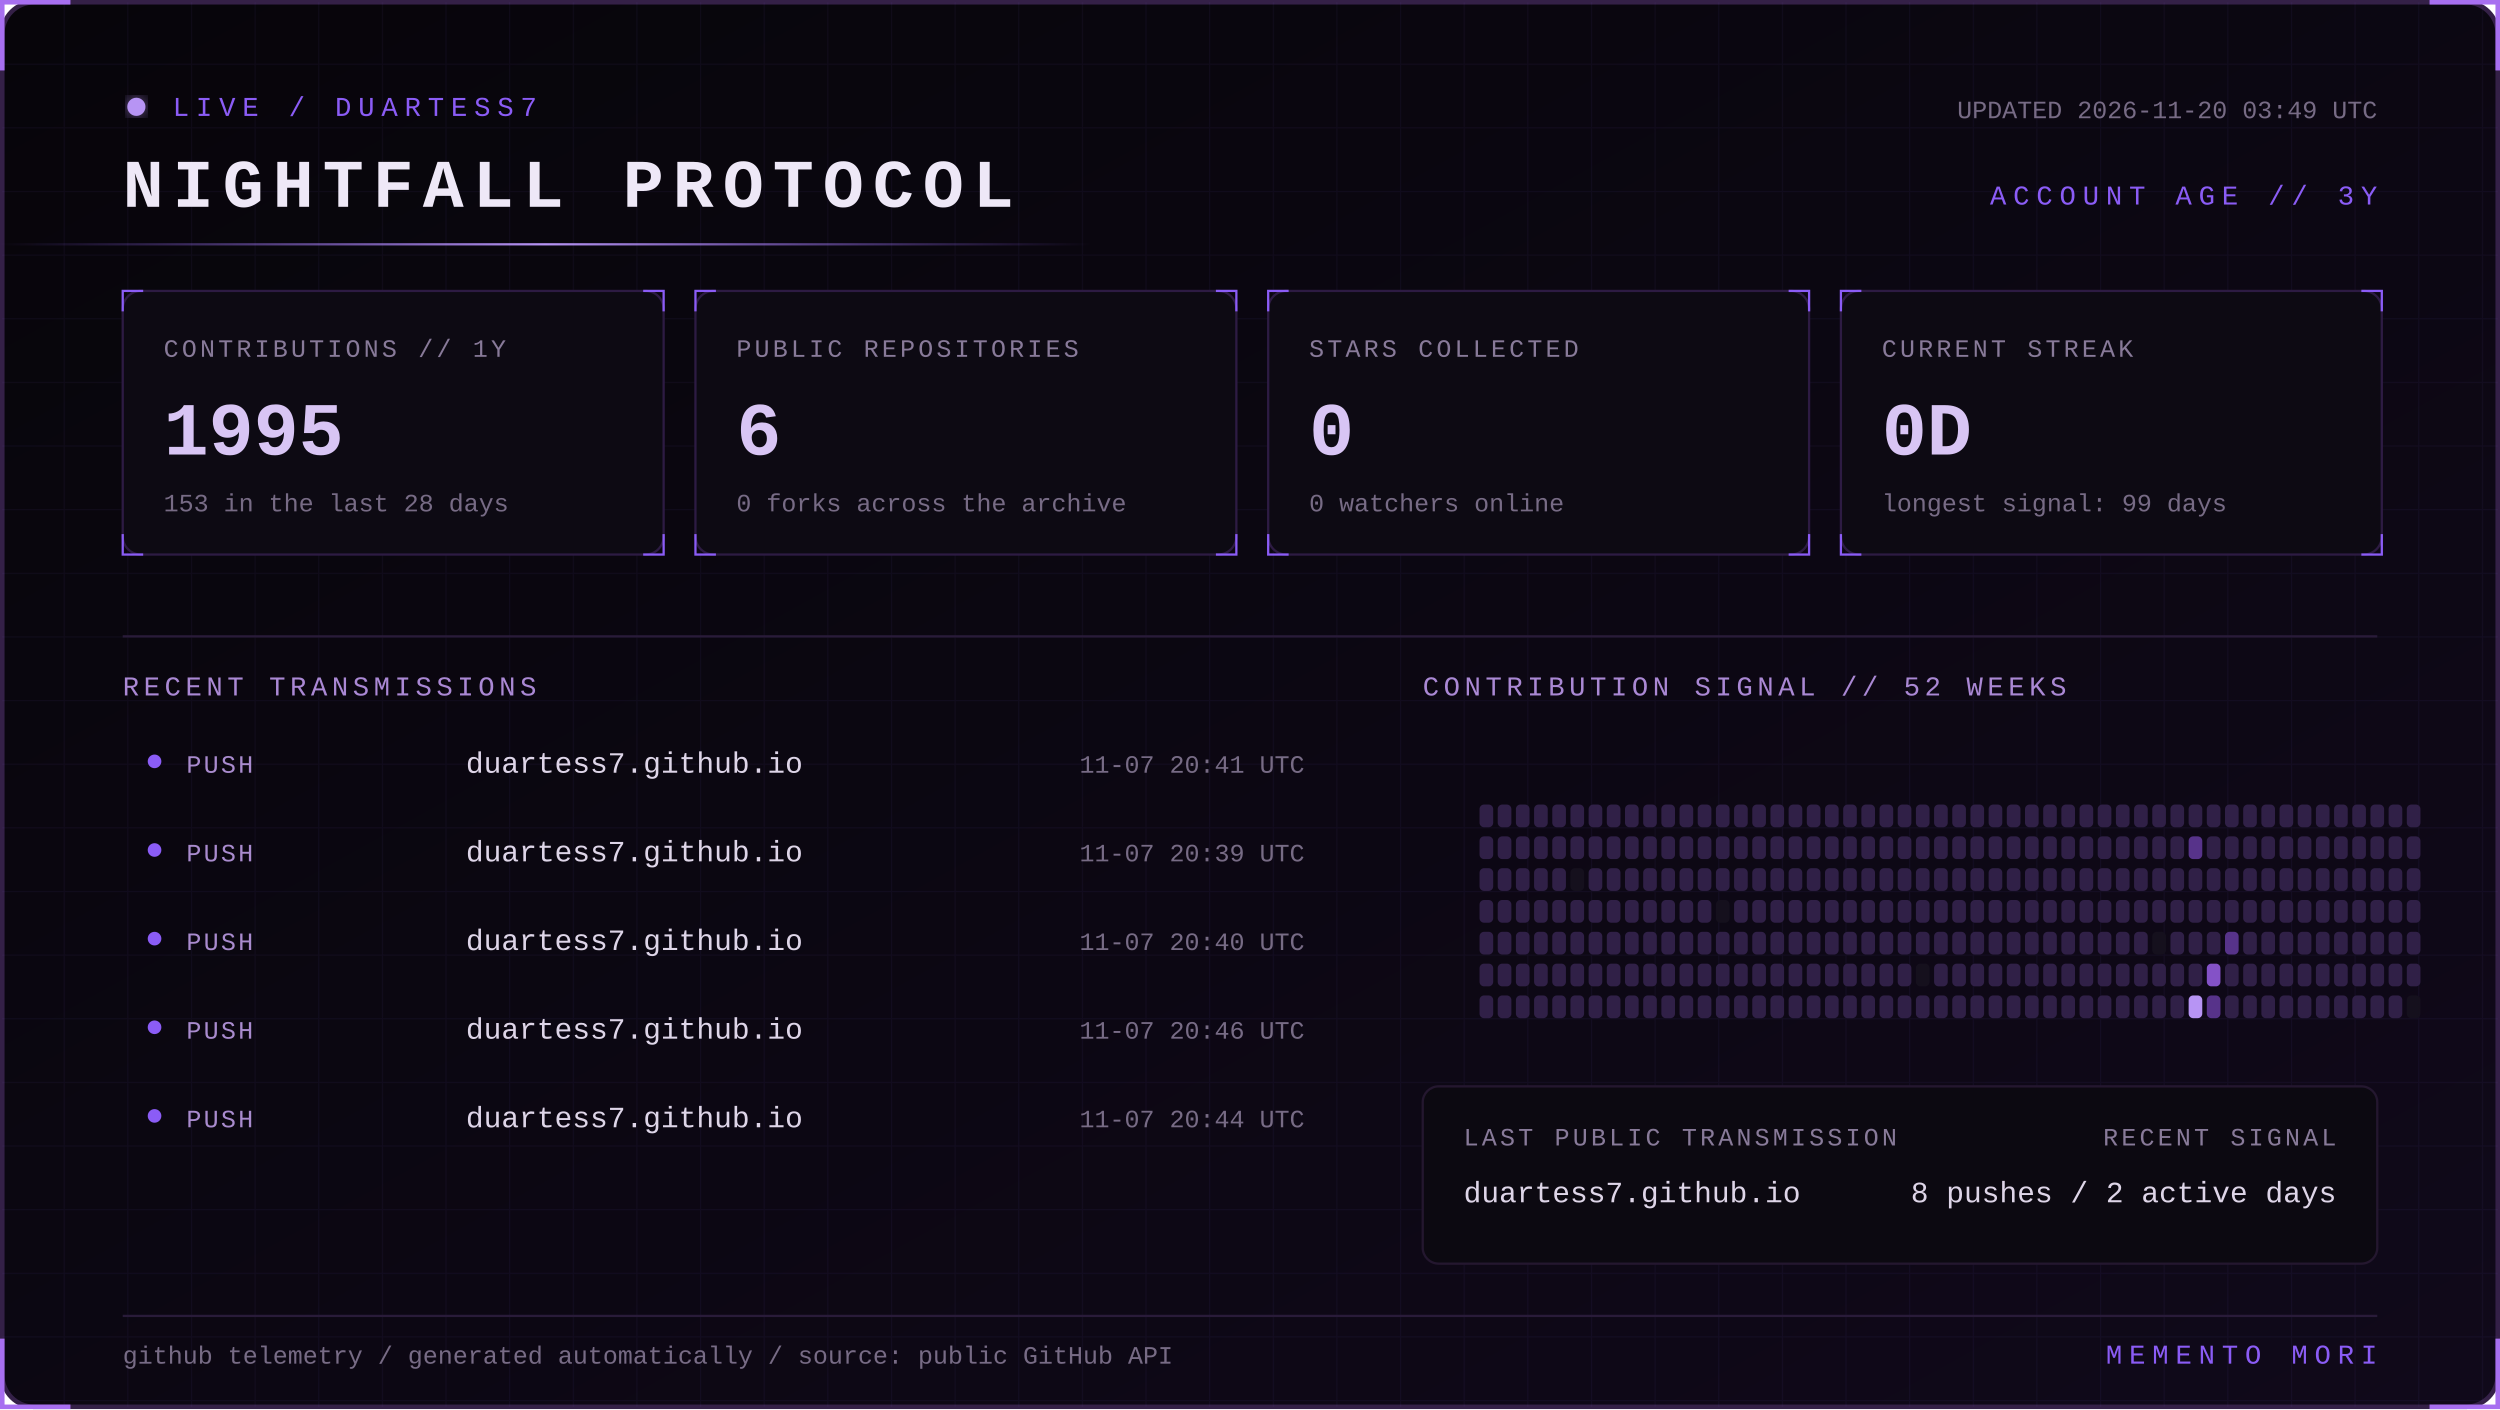
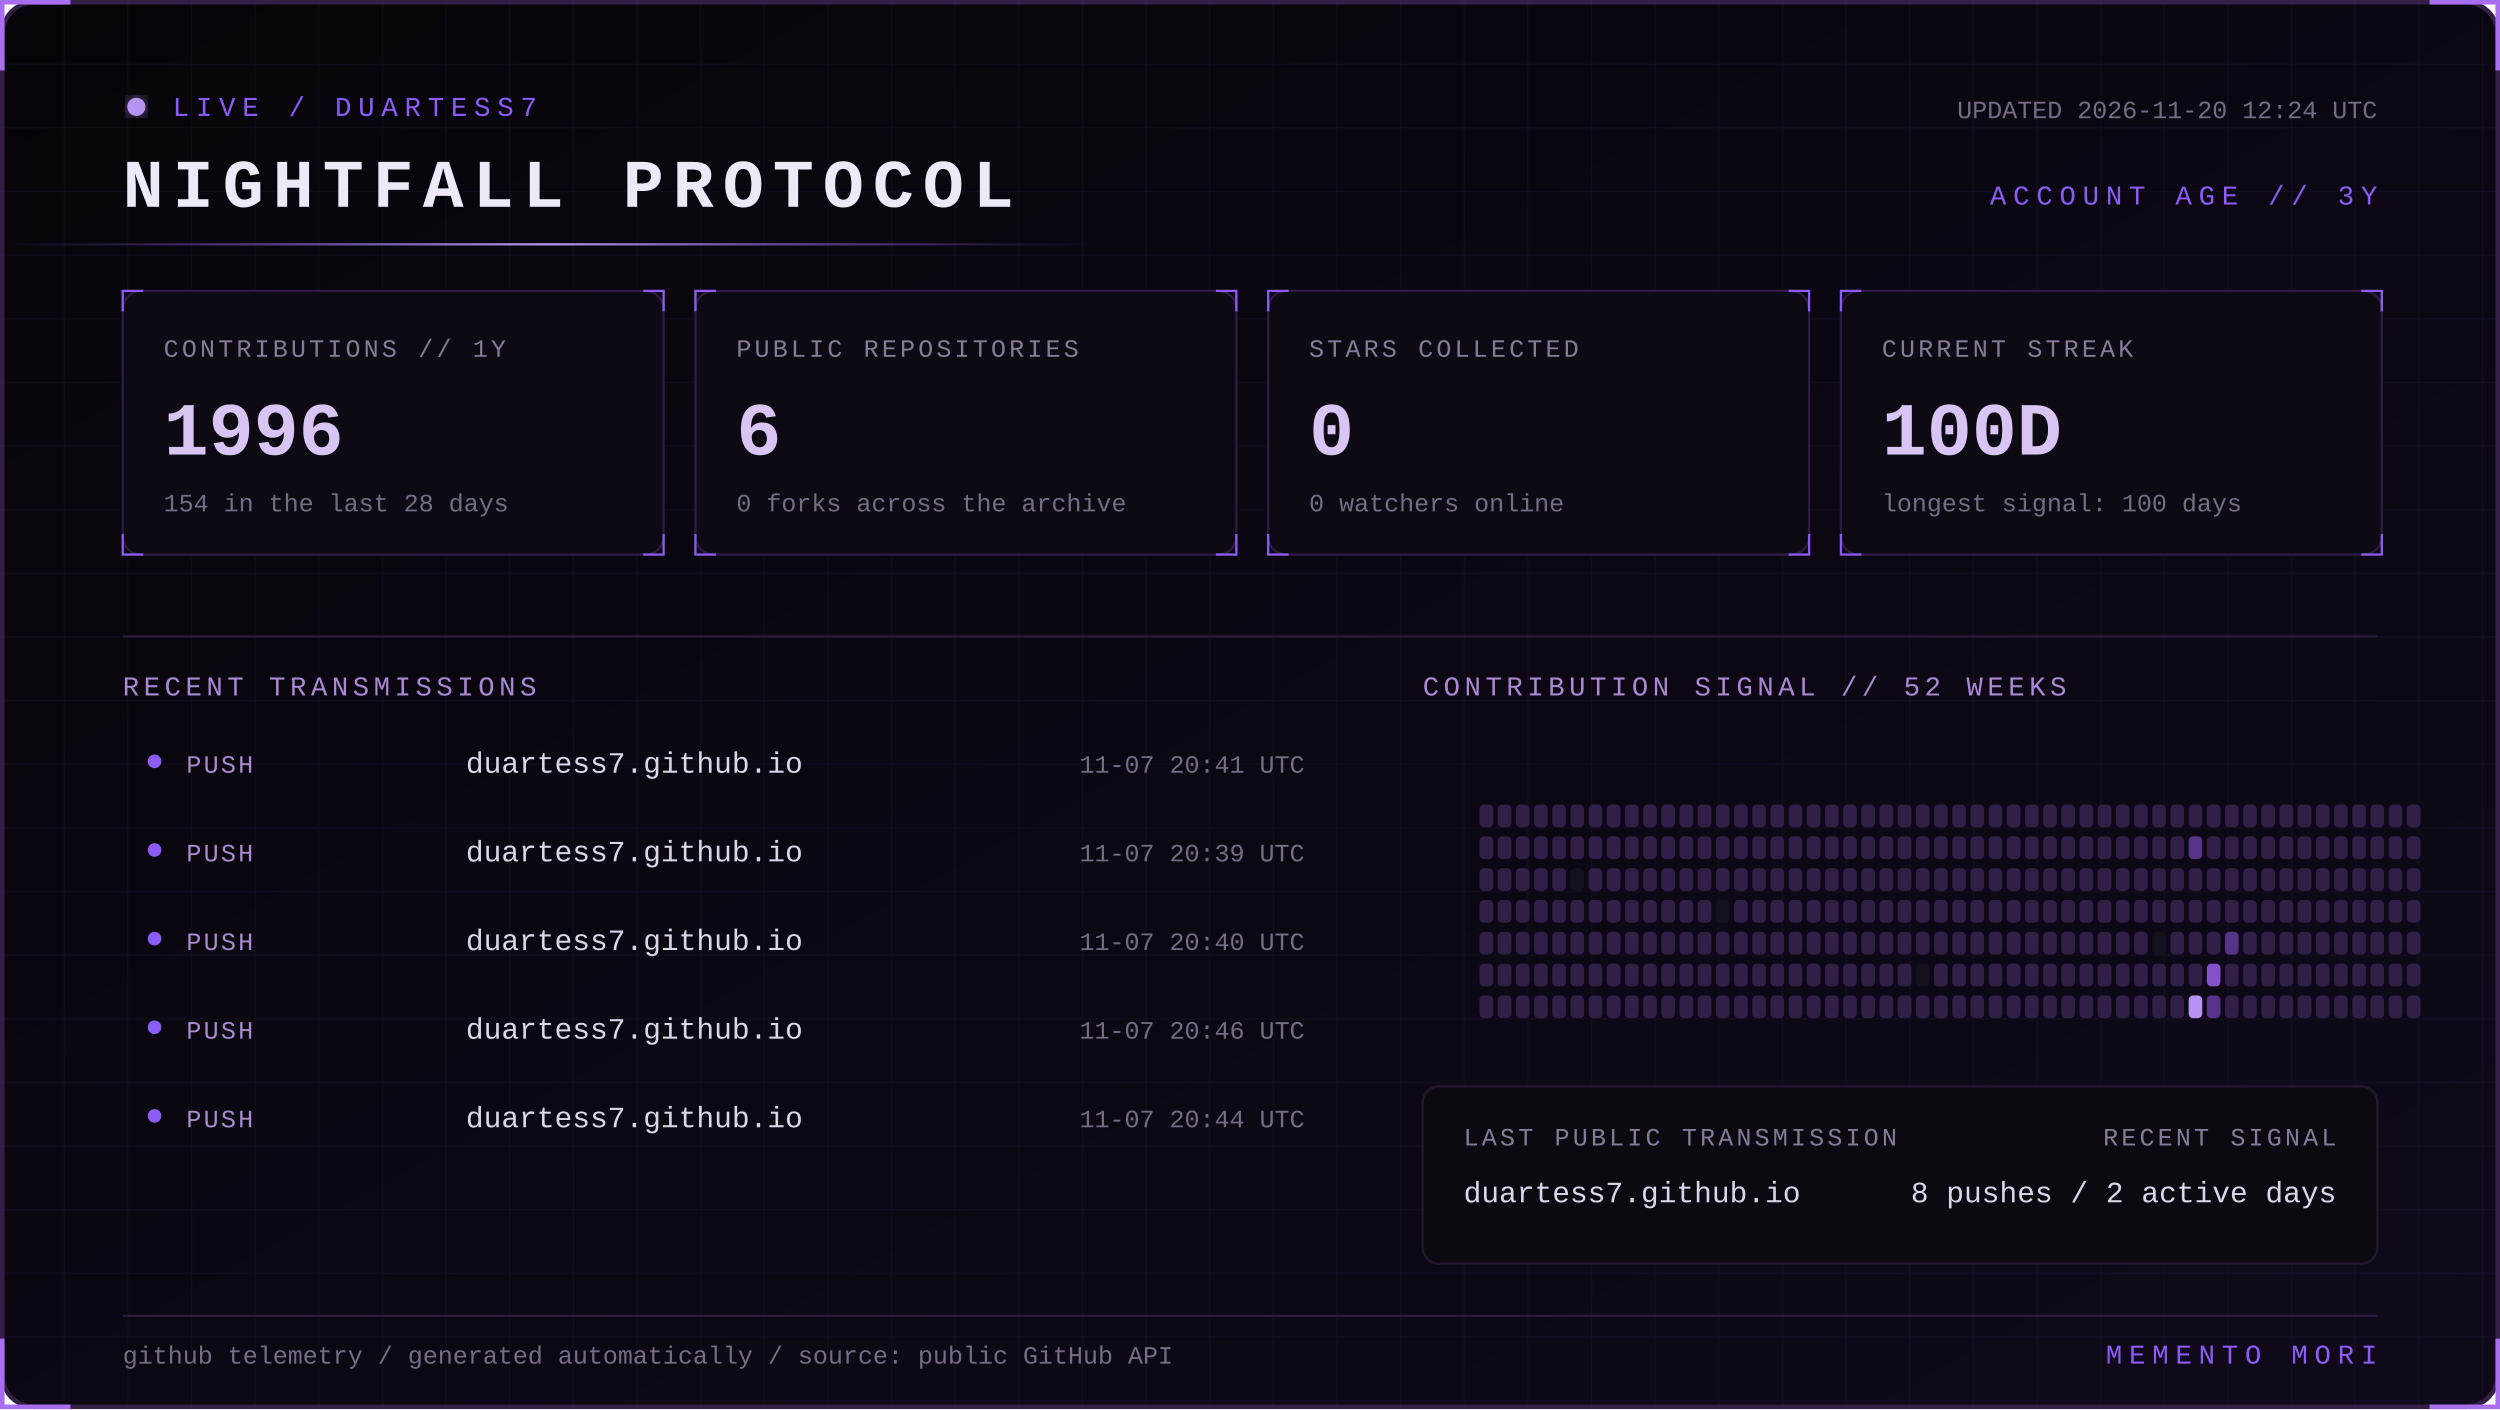
<svg xmlns="http://www.w3.org/2000/svg" width="1100" height="620" viewBox="0 0 1100 620" role="img" aria-labelledby="title desc">
  <defs>
    <linearGradient id="bg" x1="0" y1="0" x2="1" y2="1">
      <stop stop-color="#07050a" />
      <stop offset="1" stop-color="#10091a" />
    </linearGradient>
    <linearGradient id="beam">
      <stop stop-color="#8b5cf6" stop-opacity="0" />
      <stop offset=".5" stop-color="#b794f4" />
      <stop offset="1" stop-color="#8b5cf6" stop-opacity="0" />
    </linearGradient>
    <filter id="glow">
      <feGaussianBlur stdDeviation="4" result="b" />
      <feMerge>
        <feMergeNode in="b" />
        <feMergeNode in="SourceGraphic" />
      </feMerge>
    </filter>
    <pattern id="grid" width="28" height="28" patternUnits="userSpaceOnUse">
      <path d="M28 0H0V28" fill="none" stroke="#8b5cf6" stroke-opacity=".055" />
    </pattern>
    <style>
      text { font-family: Consolas, 'Courier New', monospace; }
      .kicker { fill:#8b5cf6; font-size:12px; letter-spacing:3px; }
      .title { fill:#eee8f7; font-size:30px; font-weight:700; letter-spacing:4px; }
      .label { fill:#887a99; font-size:11px; letter-spacing:1.4px; }
      .value { fill:#d8c5f4; font-size:33px; font-weight:700; }
      .detail,.pct { fill:#776b85; font-size:11px; }
      .section { fill:#aa88d4; font-size:12px; letter-spacing:2px; }
      .lang { fill:#ded5e8; font-size:13px; }
      .event { fill:#a98bce; font-size:11px; letter-spacing:1px; }
      .scan { animation:scan 5s linear infinite; }
      .blink { animation:blink 1.6s step-end infinite; }
      @keyframes scan { from { transform:translateX(-500px) } to { transform:translateX(1100px) } }
      @keyframes blink { 50% { opacity:.25 } }
    </style>
  </defs>
  <rect x="1" y="1" width="1098" height="618" rx="14" fill="url(#bg)" stroke="#342047" stroke-width="2" />
  <rect x="1" y="1" width="1098" height="618" rx="14" fill="url(#grid)" />
  <path d="M31 1H1v30 M1069 1h30v30 M1099 589v30h-30 M31 619H1v-30" stroke="#a76ff0" stroke-width="2" fill="none" />
  <g transform="translate(54 42)">
    <circle cx="6" cy="5" r="4" fill="#b794f4" filter="url(#glow)" class="blink" />
    <text x="22" y="9" class="kicker">LIVE / DUARTESS7</text>
    <text y="49" class="title">NIGHTFALL PROTOCOL</text>
-     <text x="992" y="10" text-anchor="end" class="detail">UPDATED 2026-11-20 03:49 UTC</text>
+     <text x="992" y="10" text-anchor="end" class="detail">UPDATED 2026-11-20 12:24 UTC</text>
    <text x="992" y="48" text-anchor="end" class="kicker">ACCOUNT AGE // 3Y</text>
  </g>
  <rect y="107" width="480" height="1" fill="url(#beam)" class="scan" />
  <g transform="translate(54 128)">
    <rect width="238" height="116" rx="8" fill="#0d0a13" stroke="#2d1b43" />
    <path d="M0 9V0h9 M229 0h9v9 M238 107v9h-9 M9 116H0v-9" stroke="#8b5cf6" fill="none" />
    <text x="18" y="29" class="label">CONTRIBUTIONS // 1Y</text>
-     <text x="18" y="72" class="value">1995</text>
-     <text x="18" y="97" class="detail">153 in the last 28 days</text>
+     <text x="18" y="72" class="value">1996</text>
+     <text x="18" y="97" class="detail">154 in the last 28 days</text>
  </g>
  <g transform="translate(306 128)">
    <rect width="238" height="116" rx="8" fill="#0d0a13" stroke="#2d1b43" />
    <path d="M0 9V0h9 M229 0h9v9 M238 107v9h-9 M9 116H0v-9" stroke="#8b5cf6" fill="none" />
    <text x="18" y="29" class="label">PUBLIC REPOSITORIES</text>
    <text x="18" y="72" class="value">6</text>
    <text x="18" y="97" class="detail">0 forks across the archive</text>
  </g>
  <g transform="translate(558 128)">
    <rect width="238" height="116" rx="8" fill="#0d0a13" stroke="#2d1b43" />
    <path d="M0 9V0h9 M229 0h9v9 M238 107v9h-9 M9 116H0v-9" stroke="#8b5cf6" fill="none" />
    <text x="18" y="29" class="label">STARS COLLECTED</text>
    <text x="18" y="72" class="value">0</text>
    <text x="18" y="97" class="detail">0 watchers online</text>
  </g>
  <g transform="translate(810 128)">
    <rect width="238" height="116" rx="8" fill="#0d0a13" stroke="#2d1b43" />
    <path d="M0 9V0h9 M229 0h9v9 M238 107v9h-9 M9 116H0v-9" stroke="#8b5cf6" fill="none" />
    <text x="18" y="29" class="label">CURRENT STREAK</text>
-     <text x="18" y="72" class="value">0D</text>
-     <text x="18" y="97" class="detail">longest signal: 99 days</text>
+     <text x="18" y="72" class="value">100D</text>
+     <text x="18" y="97" class="detail">longest signal: 100 days</text>
  </g>
  <path d="M54 280H1046" stroke="#291b39" />
  <text x="54" y="306" class="section">RECENT TRANSMISSIONS</text>
  <text x="626" y="306" class="section">CONTRIBUTION SIGNAL // 52 WEEKS</text>
  <circle cx="68" cy="335" r="3" fill="#8b5cf6" />
  <text x="82" y="340" class="event">PUSH</text>
  <text x="205" y="340" class="lang">duartess7.github.io</text>
  <text x="574" y="340" text-anchor="end" class="pct">11-07 20:41 UTC</text>
  <circle cx="68" cy="374" r="3" fill="#8b5cf6" />
  <text x="82" y="379" class="event">PUSH</text>
  <text x="205" y="379" class="lang">duartess7.github.io</text>
  <text x="574" y="379" text-anchor="end" class="pct">11-07 20:39 UTC</text>
  <circle cx="68" cy="413" r="3" fill="#8b5cf6" />
  <text x="82" y="418" class="event">PUSH</text>
  <text x="205" y="418" class="lang">duartess7.github.io</text>
  <text x="574" y="418" text-anchor="end" class="pct">11-07 20:40 UTC</text>
  <circle cx="68" cy="452" r="3" fill="#8b5cf6" />
  <text x="82" y="457" class="event">PUSH</text>
  <text x="205" y="457" class="lang">duartess7.github.io</text>
  <text x="574" y="457" text-anchor="end" class="pct">11-07 20:46 UTC</text>
  <circle cx="68" cy="491" r="3" fill="#8b5cf6" />
  <text x="82" y="496" class="event">PUSH</text>
  <text x="205" y="496" class="lang">duartess7.github.io</text>
  <text x="574" y="496" text-anchor="end" class="pct">11-07 20:44 UTC</text>
  <g>
    <rect x="651" y="354" width="6" height="10" rx="2" fill="#302047" />
    <rect x="651" y="368" width="6" height="10" rx="2" fill="#302047" />
    <rect x="651" y="382" width="6" height="10" rx="2" fill="#302047" />
    <rect x="651" y="396" width="6" height="10" rx="2" fill="#302047" />
    <rect x="651" y="410" width="6" height="10" rx="2" fill="#302047" />
    <rect x="651" y="424" width="6" height="10" rx="2" fill="#302047" />
    <rect x="651" y="438" width="6" height="10" rx="2" fill="#302047" />
    <rect x="659" y="354" width="6" height="10" rx="2" fill="#302047" />
    <rect x="659" y="368" width="6" height="10" rx="2" fill="#302047" />
    <rect x="659" y="382" width="6" height="10" rx="2" fill="#302047" />
    <rect x="659" y="396" width="6" height="10" rx="2" fill="#302047" />
    <rect x="659" y="410" width="6" height="10" rx="2" fill="#302047" />
    <rect x="659" y="424" width="6" height="10" rx="2" fill="#302047" />
    <rect x="659" y="438" width="6" height="10" rx="2" fill="#302047" />
    <rect x="667" y="354" width="6" height="10" rx="2" fill="#302047" />
    <rect x="667" y="368" width="6" height="10" rx="2" fill="#302047" />
    <rect x="667" y="382" width="6" height="10" rx="2" fill="#302047" />
    <rect x="667" y="396" width="6" height="10" rx="2" fill="#302047" />
    <rect x="667" y="410" width="6" height="10" rx="2" fill="#302047" />
    <rect x="667" y="424" width="6" height="10" rx="2" fill="#302047" />
    <rect x="667" y="438" width="6" height="10" rx="2" fill="#302047" />
    <rect x="675" y="354" width="6" height="10" rx="2" fill="#302047" />
    <rect x="675" y="368" width="6" height="10" rx="2" fill="#302047" />
    <rect x="675" y="382" width="6" height="10" rx="2" fill="#302047" />
    <rect x="675" y="396" width="6" height="10" rx="2" fill="#302047" />
    <rect x="675" y="410" width="6" height="10" rx="2" fill="#302047" />
    <rect x="675" y="424" width="6" height="10" rx="2" fill="#302047" />
    <rect x="675" y="438" width="6" height="10" rx="2" fill="#302047" />
    <rect x="683" y="354" width="6" height="10" rx="2" fill="#302047" />
    <rect x="683" y="368" width="6" height="10" rx="2" fill="#302047" />
    <rect x="683" y="382" width="6" height="10" rx="2" fill="#302047" />
    <rect x="683" y="396" width="6" height="10" rx="2" fill="#302047" />
    <rect x="683" y="410" width="6" height="10" rx="2" fill="#302047" />
    <rect x="683" y="424" width="6" height="10" rx="2" fill="#302047" />
    <rect x="683" y="438" width="6" height="10" rx="2" fill="#302047" />
    <rect x="691" y="354" width="6" height="10" rx="2" fill="#302047" />
    <rect x="691" y="368" width="6" height="10" rx="2" fill="#302047" />
    <rect x="691" y="382" width="6" height="10" rx="2" fill="#15101d" />
    <rect x="691" y="396" width="6" height="10" rx="2" fill="#302047" />
    <rect x="691" y="410" width="6" height="10" rx="2" fill="#302047" />
    <rect x="691" y="424" width="6" height="10" rx="2" fill="#302047" />
    <rect x="691" y="438" width="6" height="10" rx="2" fill="#302047" />
    <rect x="699" y="354" width="6" height="10" rx="2" fill="#302047" />
    <rect x="699" y="368" width="6" height="10" rx="2" fill="#302047" />
    <rect x="699" y="382" width="6" height="10" rx="2" fill="#302047" />
    <rect x="699" y="396" width="6" height="10" rx="2" fill="#302047" />
    <rect x="699" y="410" width="6" height="10" rx="2" fill="#302047" />
    <rect x="699" y="424" width="6" height="10" rx="2" fill="#302047" />
    <rect x="699" y="438" width="6" height="10" rx="2" fill="#302047" />
    <rect x="707" y="354" width="6" height="10" rx="2" fill="#302047" />
    <rect x="707" y="368" width="6" height="10" rx="2" fill="#302047" />
    <rect x="707" y="382" width="6" height="10" rx="2" fill="#302047" />
    <rect x="707" y="396" width="6" height="10" rx="2" fill="#302047" />
    <rect x="707" y="410" width="6" height="10" rx="2" fill="#302047" />
    <rect x="707" y="424" width="6" height="10" rx="2" fill="#302047" />
    <rect x="707" y="438" width="6" height="10" rx="2" fill="#302047" />
    <rect x="715" y="354" width="6" height="10" rx="2" fill="#302047" />
    <rect x="715" y="368" width="6" height="10" rx="2" fill="#302047" />
    <rect x="715" y="382" width="6" height="10" rx="2" fill="#302047" />
    <rect x="715" y="396" width="6" height="10" rx="2" fill="#302047" />
    <rect x="715" y="410" width="6" height="10" rx="2" fill="#302047" />
    <rect x="715" y="424" width="6" height="10" rx="2" fill="#302047" />
    <rect x="715" y="438" width="6" height="10" rx="2" fill="#302047" />
    <rect x="723" y="354" width="6" height="10" rx="2" fill="#302047" />
    <rect x="723" y="368" width="6" height="10" rx="2" fill="#302047" />
    <rect x="723" y="382" width="6" height="10" rx="2" fill="#302047" />
    <rect x="723" y="396" width="6" height="10" rx="2" fill="#302047" />
    <rect x="723" y="410" width="6" height="10" rx="2" fill="#302047" />
    <rect x="723" y="424" width="6" height="10" rx="2" fill="#302047" />
    <rect x="723" y="438" width="6" height="10" rx="2" fill="#302047" />
    <rect x="731" y="354" width="6" height="10" rx="2" fill="#302047" />
    <rect x="731" y="368" width="6" height="10" rx="2" fill="#302047" />
    <rect x="731" y="382" width="6" height="10" rx="2" fill="#302047" />
    <rect x="731" y="396" width="6" height="10" rx="2" fill="#302047" />
    <rect x="731" y="410" width="6" height="10" rx="2" fill="#302047" />
    <rect x="731" y="424" width="6" height="10" rx="2" fill="#302047" />
    <rect x="731" y="438" width="6" height="10" rx="2" fill="#302047" />
    <rect x="739" y="354" width="6" height="10" rx="2" fill="#302047" />
    <rect x="739" y="368" width="6" height="10" rx="2" fill="#302047" />
    <rect x="739" y="382" width="6" height="10" rx="2" fill="#302047" />
    <rect x="739" y="396" width="6" height="10" rx="2" fill="#302047" />
    <rect x="739" y="410" width="6" height="10" rx="2" fill="#302047" />
    <rect x="739" y="424" width="6" height="10" rx="2" fill="#302047" />
    <rect x="739" y="438" width="6" height="10" rx="2" fill="#302047" />
    <rect x="747" y="354" width="6" height="10" rx="2" fill="#302047" />
    <rect x="747" y="368" width="6" height="10" rx="2" fill="#302047" />
    <rect x="747" y="382" width="6" height="10" rx="2" fill="#302047" />
    <rect x="747" y="396" width="6" height="10" rx="2" fill="#302047" />
    <rect x="747" y="410" width="6" height="10" rx="2" fill="#302047" />
    <rect x="747" y="424" width="6" height="10" rx="2" fill="#302047" />
    <rect x="747" y="438" width="6" height="10" rx="2" fill="#302047" />
    <rect x="755" y="354" width="6" height="10" rx="2" fill="#302047" />
    <rect x="755" y="368" width="6" height="10" rx="2" fill="#302047" />
    <rect x="755" y="382" width="6" height="10" rx="2" fill="#302047" />
    <rect x="755" y="396" width="6" height="10" rx="2" fill="#15101d" />
    <rect x="755" y="410" width="6" height="10" rx="2" fill="#302047" />
    <rect x="755" y="424" width="6" height="10" rx="2" fill="#302047" />
    <rect x="755" y="438" width="6" height="10" rx="2" fill="#302047" />
    <rect x="763" y="354" width="6" height="10" rx="2" fill="#302047" />
    <rect x="763" y="368" width="6" height="10" rx="2" fill="#302047" />
    <rect x="763" y="382" width="6" height="10" rx="2" fill="#302047" />
    <rect x="763" y="396" width="6" height="10" rx="2" fill="#302047" />
    <rect x="763" y="410" width="6" height="10" rx="2" fill="#302047" />
    <rect x="763" y="424" width="6" height="10" rx="2" fill="#302047" />
    <rect x="763" y="438" width="6" height="10" rx="2" fill="#302047" />
    <rect x="771" y="354" width="6" height="10" rx="2" fill="#302047" />
    <rect x="771" y="368" width="6" height="10" rx="2" fill="#302047" />
    <rect x="771" y="382" width="6" height="10" rx="2" fill="#302047" />
    <rect x="771" y="396" width="6" height="10" rx="2" fill="#302047" />
    <rect x="771" y="410" width="6" height="10" rx="2" fill="#302047" />
    <rect x="771" y="424" width="6" height="10" rx="2" fill="#302047" />
    <rect x="771" y="438" width="6" height="10" rx="2" fill="#302047" />
    <rect x="779" y="354" width="6" height="10" rx="2" fill="#302047" />
    <rect x="779" y="368" width="6" height="10" rx="2" fill="#302047" />
    <rect x="779" y="382" width="6" height="10" rx="2" fill="#302047" />
    <rect x="779" y="396" width="6" height="10" rx="2" fill="#302047" />
    <rect x="779" y="410" width="6" height="10" rx="2" fill="#302047" />
    <rect x="779" y="424" width="6" height="10" rx="2" fill="#302047" />
    <rect x="779" y="438" width="6" height="10" rx="2" fill="#302047" />
    <rect x="787" y="354" width="6" height="10" rx="2" fill="#302047" />
    <rect x="787" y="368" width="6" height="10" rx="2" fill="#302047" />
    <rect x="787" y="382" width="6" height="10" rx="2" fill="#302047" />
    <rect x="787" y="396" width="6" height="10" rx="2" fill="#302047" />
    <rect x="787" y="410" width="6" height="10" rx="2" fill="#302047" />
    <rect x="787" y="424" width="6" height="10" rx="2" fill="#302047" />
    <rect x="787" y="438" width="6" height="10" rx="2" fill="#302047" />
    <rect x="795" y="354" width="6" height="10" rx="2" fill="#302047" />
    <rect x="795" y="368" width="6" height="10" rx="2" fill="#302047" />
    <rect x="795" y="382" width="6" height="10" rx="2" fill="#302047" />
    <rect x="795" y="396" width="6" height="10" rx="2" fill="#302047" />
    <rect x="795" y="410" width="6" height="10" rx="2" fill="#302047" />
    <rect x="795" y="424" width="6" height="10" rx="2" fill="#302047" />
    <rect x="795" y="438" width="6" height="10" rx="2" fill="#302047" />
    <rect x="803" y="354" width="6" height="10" rx="2" fill="#302047" />
    <rect x="803" y="368" width="6" height="10" rx="2" fill="#302047" />
    <rect x="803" y="382" width="6" height="10" rx="2" fill="#302047" />
    <rect x="803" y="396" width="6" height="10" rx="2" fill="#302047" />
    <rect x="803" y="410" width="6" height="10" rx="2" fill="#302047" />
    <rect x="803" y="424" width="6" height="10" rx="2" fill="#302047" />
    <rect x="803" y="438" width="6" height="10" rx="2" fill="#302047" />
    <rect x="811" y="354" width="6" height="10" rx="2" fill="#302047" />
    <rect x="811" y="368" width="6" height="10" rx="2" fill="#302047" />
    <rect x="811" y="382" width="6" height="10" rx="2" fill="#302047" />
    <rect x="811" y="396" width="6" height="10" rx="2" fill="#302047" />
    <rect x="811" y="410" width="6" height="10" rx="2" fill="#302047" />
    <rect x="811" y="424" width="6" height="10" rx="2" fill="#302047" />
    <rect x="811" y="438" width="6" height="10" rx="2" fill="#302047" />
    <rect x="819" y="354" width="6" height="10" rx="2" fill="#302047" />
    <rect x="819" y="368" width="6" height="10" rx="2" fill="#302047" />
    <rect x="819" y="382" width="6" height="10" rx="2" fill="#302047" />
    <rect x="819" y="396" width="6" height="10" rx="2" fill="#302047" />
    <rect x="819" y="410" width="6" height="10" rx="2" fill="#302047" />
    <rect x="819" y="424" width="6" height="10" rx="2" fill="#302047" />
    <rect x="819" y="438" width="6" height="10" rx="2" fill="#302047" />
    <rect x="827" y="354" width="6" height="10" rx="2" fill="#302047" />
    <rect x="827" y="368" width="6" height="10" rx="2" fill="#302047" />
    <rect x="827" y="382" width="6" height="10" rx="2" fill="#302047" />
    <rect x="827" y="396" width="6" height="10" rx="2" fill="#302047" />
    <rect x="827" y="410" width="6" height="10" rx="2" fill="#302047" />
    <rect x="827" y="424" width="6" height="10" rx="2" fill="#302047" />
    <rect x="827" y="438" width="6" height="10" rx="2" fill="#302047" />
    <rect x="835" y="354" width="6" height="10" rx="2" fill="#302047" />
    <rect x="835" y="368" width="6" height="10" rx="2" fill="#302047" />
    <rect x="835" y="382" width="6" height="10" rx="2" fill="#302047" />
    <rect x="835" y="396" width="6" height="10" rx="2" fill="#302047" />
    <rect x="835" y="410" width="6" height="10" rx="2" fill="#302047" />
    <rect x="835" y="424" width="6" height="10" rx="2" fill="#302047" />
    <rect x="835" y="438" width="6" height="10" rx="2" fill="#302047" />
    <rect x="843" y="354" width="6" height="10" rx="2" fill="#302047" />
    <rect x="843" y="368" width="6" height="10" rx="2" fill="#302047" />
    <rect x="843" y="382" width="6" height="10" rx="2" fill="#302047" />
    <rect x="843" y="396" width="6" height="10" rx="2" fill="#302047" />
    <rect x="843" y="410" width="6" height="10" rx="2" fill="#302047" />
    <rect x="843" y="424" width="6" height="10" rx="2" fill="#15101d" />
    <rect x="843" y="438" width="6" height="10" rx="2" fill="#302047" />
    <rect x="851" y="354" width="6" height="10" rx="2" fill="#302047" />
    <rect x="851" y="368" width="6" height="10" rx="2" fill="#302047" />
    <rect x="851" y="382" width="6" height="10" rx="2" fill="#302047" />
    <rect x="851" y="396" width="6" height="10" rx="2" fill="#302047" />
    <rect x="851" y="410" width="6" height="10" rx="2" fill="#302047" />
    <rect x="851" y="424" width="6" height="10" rx="2" fill="#302047" />
    <rect x="851" y="438" width="6" height="10" rx="2" fill="#302047" />
    <rect x="859" y="354" width="6" height="10" rx="2" fill="#302047" />
    <rect x="859" y="368" width="6" height="10" rx="2" fill="#302047" />
    <rect x="859" y="382" width="6" height="10" rx="2" fill="#302047" />
    <rect x="859" y="396" width="6" height="10" rx="2" fill="#302047" />
    <rect x="859" y="410" width="6" height="10" rx="2" fill="#302047" />
    <rect x="859" y="424" width="6" height="10" rx="2" fill="#302047" />
    <rect x="859" y="438" width="6" height="10" rx="2" fill="#302047" />
    <rect x="867" y="354" width="6" height="10" rx="2" fill="#302047" />
    <rect x="867" y="368" width="6" height="10" rx="2" fill="#302047" />
    <rect x="867" y="382" width="6" height="10" rx="2" fill="#302047" />
    <rect x="867" y="396" width="6" height="10" rx="2" fill="#302047" />
    <rect x="867" y="410" width="6" height="10" rx="2" fill="#302047" />
    <rect x="867" y="424" width="6" height="10" rx="2" fill="#302047" />
    <rect x="867" y="438" width="6" height="10" rx="2" fill="#302047" />
    <rect x="875" y="354" width="6" height="10" rx="2" fill="#302047" />
    <rect x="875" y="368" width="6" height="10" rx="2" fill="#302047" />
    <rect x="875" y="382" width="6" height="10" rx="2" fill="#302047" />
    <rect x="875" y="396" width="6" height="10" rx="2" fill="#302047" />
    <rect x="875" y="410" width="6" height="10" rx="2" fill="#302047" />
    <rect x="875" y="424" width="6" height="10" rx="2" fill="#302047" />
    <rect x="875" y="438" width="6" height="10" rx="2" fill="#302047" />
    <rect x="883" y="354" width="6" height="10" rx="2" fill="#302047" />
    <rect x="883" y="368" width="6" height="10" rx="2" fill="#302047" />
    <rect x="883" y="382" width="6" height="10" rx="2" fill="#302047" />
    <rect x="883" y="396" width="6" height="10" rx="2" fill="#302047" />
    <rect x="883" y="410" width="6" height="10" rx="2" fill="#302047" />
    <rect x="883" y="424" width="6" height="10" rx="2" fill="#302047" />
    <rect x="883" y="438" width="6" height="10" rx="2" fill="#302047" />
    <rect x="891" y="354" width="6" height="10" rx="2" fill="#302047" />
    <rect x="891" y="368" width="6" height="10" rx="2" fill="#302047" />
    <rect x="891" y="382" width="6" height="10" rx="2" fill="#302047" />
    <rect x="891" y="396" width="6" height="10" rx="2" fill="#302047" />
    <rect x="891" y="410" width="6" height="10" rx="2" fill="#302047" />
    <rect x="891" y="424" width="6" height="10" rx="2" fill="#302047" />
    <rect x="891" y="438" width="6" height="10" rx="2" fill="#302047" />
    <rect x="899" y="354" width="6" height="10" rx="2" fill="#302047" />
    <rect x="899" y="368" width="6" height="10" rx="2" fill="#302047" />
    <rect x="899" y="382" width="6" height="10" rx="2" fill="#302047" />
    <rect x="899" y="396" width="6" height="10" rx="2" fill="#302047" />
    <rect x="899" y="410" width="6" height="10" rx="2" fill="#302047" />
    <rect x="899" y="424" width="6" height="10" rx="2" fill="#302047" />
    <rect x="899" y="438" width="6" height="10" rx="2" fill="#302047" />
    <rect x="907" y="354" width="6" height="10" rx="2" fill="#302047" />
    <rect x="907" y="368" width="6" height="10" rx="2" fill="#302047" />
    <rect x="907" y="382" width="6" height="10" rx="2" fill="#302047" />
    <rect x="907" y="396" width="6" height="10" rx="2" fill="#302047" />
    <rect x="907" y="410" width="6" height="10" rx="2" fill="#302047" />
    <rect x="907" y="424" width="6" height="10" rx="2" fill="#302047" />
    <rect x="907" y="438" width="6" height="10" rx="2" fill="#302047" />
    <rect x="915" y="354" width="6" height="10" rx="2" fill="#302047" />
    <rect x="915" y="368" width="6" height="10" rx="2" fill="#302047" />
    <rect x="915" y="382" width="6" height="10" rx="2" fill="#302047" />
    <rect x="915" y="396" width="6" height="10" rx="2" fill="#302047" />
    <rect x="915" y="410" width="6" height="10" rx="2" fill="#302047" />
    <rect x="915" y="424" width="6" height="10" rx="2" fill="#302047" />
    <rect x="915" y="438" width="6" height="10" rx="2" fill="#302047" />
    <rect x="923" y="354" width="6" height="10" rx="2" fill="#302047" />
    <rect x="923" y="368" width="6" height="10" rx="2" fill="#302047" />
    <rect x="923" y="382" width="6" height="10" rx="2" fill="#302047" />
    <rect x="923" y="396" width="6" height="10" rx="2" fill="#302047" />
    <rect x="923" y="410" width="6" height="10" rx="2" fill="#302047" />
    <rect x="923" y="424" width="6" height="10" rx="2" fill="#302047" />
    <rect x="923" y="438" width="6" height="10" rx="2" fill="#302047" />
    <rect x="931" y="354" width="6" height="10" rx="2" fill="#302047" />
    <rect x="931" y="368" width="6" height="10" rx="2" fill="#302047" />
    <rect x="931" y="382" width="6" height="10" rx="2" fill="#302047" />
    <rect x="931" y="396" width="6" height="10" rx="2" fill="#302047" />
    <rect x="931" y="410" width="6" height="10" rx="2" fill="#302047" />
    <rect x="931" y="424" width="6" height="10" rx="2" fill="#302047" />
    <rect x="931" y="438" width="6" height="10" rx="2" fill="#302047" />
    <rect x="939" y="354" width="6" height="10" rx="2" fill="#302047" />
    <rect x="939" y="368" width="6" height="10" rx="2" fill="#302047" />
    <rect x="939" y="382" width="6" height="10" rx="2" fill="#302047" />
    <rect x="939" y="396" width="6" height="10" rx="2" fill="#302047" />
    <rect x="939" y="410" width="6" height="10" rx="2" fill="#302047" />
    <rect x="939" y="424" width="6" height="10" rx="2" fill="#302047" />
    <rect x="939" y="438" width="6" height="10" rx="2" fill="#302047" />
    <rect x="947" y="354" width="6" height="10" rx="2" fill="#302047" />
    <rect x="947" y="368" width="6" height="10" rx="2" fill="#302047" />
    <rect x="947" y="382" width="6" height="10" rx="2" fill="#302047" />
    <rect x="947" y="396" width="6" height="10" rx="2" fill="#302047" />
    <rect x="947" y="410" width="6" height="10" rx="2" fill="#15101d" />
    <rect x="947" y="424" width="6" height="10" rx="2" fill="#302047" />
    <rect x="947" y="438" width="6" height="10" rx="2" fill="#302047" />
    <rect x="955" y="354" width="6" height="10" rx="2" fill="#302047" />
    <rect x="955" y="368" width="6" height="10" rx="2" fill="#302047" />
    <rect x="955" y="382" width="6" height="10" rx="2" fill="#302047" />
    <rect x="955" y="396" width="6" height="10" rx="2" fill="#302047" />
    <rect x="955" y="410" width="6" height="10" rx="2" fill="#302047" />
    <rect x="955" y="424" width="6" height="10" rx="2" fill="#302047" />
    <rect x="955" y="438" width="6" height="10" rx="2" fill="#302047" />
    <rect x="963" y="354" width="6" height="10" rx="2" fill="#302047" />
    <rect x="963" y="368" width="6" height="10" rx="2" fill="#57338a" />
    <rect x="963" y="382" width="6" height="10" rx="2" fill="#302047" />
    <rect x="963" y="396" width="6" height="10" rx="2" fill="#302047" />
    <rect x="963" y="410" width="6" height="10" rx="2" fill="#302047" />
    <rect x="963" y="424" width="6" height="10" rx="2" fill="#302047" />
    <rect x="963" y="438" width="6" height="10" rx="2" fill="#b794f4" />
    <rect x="971" y="354" width="6" height="10" rx="2" fill="#302047" />
    <rect x="971" y="368" width="6" height="10" rx="2" fill="#302047" />
    <rect x="971" y="382" width="6" height="10" rx="2" fill="#302047" />
    <rect x="971" y="396" width="6" height="10" rx="2" fill="#302047" />
    <rect x="971" y="410" width="6" height="10" rx="2" fill="#302047" />
    <rect x="971" y="424" width="6" height="10" rx="2" fill="#8452c7" />
    <rect x="971" y="438" width="6" height="10" rx="2" fill="#57338a" />
    <rect x="979" y="354" width="6" height="10" rx="2" fill="#302047" />
    <rect x="979" y="368" width="6" height="10" rx="2" fill="#302047" />
    <rect x="979" y="382" width="6" height="10" rx="2" fill="#302047" />
    <rect x="979" y="396" width="6" height="10" rx="2" fill="#302047" />
    <rect x="979" y="410" width="6" height="10" rx="2" fill="#57338a" />
    <rect x="979" y="424" width="6" height="10" rx="2" fill="#302047" />
    <rect x="979" y="438" width="6" height="10" rx="2" fill="#302047" />
    <rect x="987" y="354" width="6" height="10" rx="2" fill="#302047" />
    <rect x="987" y="368" width="6" height="10" rx="2" fill="#302047" />
    <rect x="987" y="382" width="6" height="10" rx="2" fill="#302047" />
    <rect x="987" y="396" width="6" height="10" rx="2" fill="#302047" />
    <rect x="987" y="410" width="6" height="10" rx="2" fill="#302047" />
    <rect x="987" y="424" width="6" height="10" rx="2" fill="#302047" />
    <rect x="987" y="438" width="6" height="10" rx="2" fill="#302047" />
    <rect x="995" y="354" width="6" height="10" rx="2" fill="#302047" />
    <rect x="995" y="368" width="6" height="10" rx="2" fill="#302047" />
    <rect x="995" y="382" width="6" height="10" rx="2" fill="#302047" />
    <rect x="995" y="396" width="6" height="10" rx="2" fill="#302047" />
    <rect x="995" y="410" width="6" height="10" rx="2" fill="#302047" />
    <rect x="995" y="424" width="6" height="10" rx="2" fill="#302047" />
    <rect x="995" y="438" width="6" height="10" rx="2" fill="#302047" />
    <rect x="1003" y="354" width="6" height="10" rx="2" fill="#302047" />
    <rect x="1003" y="368" width="6" height="10" rx="2" fill="#302047" />
    <rect x="1003" y="382" width="6" height="10" rx="2" fill="#302047" />
    <rect x="1003" y="396" width="6" height="10" rx="2" fill="#302047" />
    <rect x="1003" y="410" width="6" height="10" rx="2" fill="#302047" />
    <rect x="1003" y="424" width="6" height="10" rx="2" fill="#302047" />
    <rect x="1003" y="438" width="6" height="10" rx="2" fill="#302047" />
    <rect x="1011" y="354" width="6" height="10" rx="2" fill="#302047" />
    <rect x="1011" y="368" width="6" height="10" rx="2" fill="#302047" />
    <rect x="1011" y="382" width="6" height="10" rx="2" fill="#302047" />
    <rect x="1011" y="396" width="6" height="10" rx="2" fill="#302047" />
    <rect x="1011" y="410" width="6" height="10" rx="2" fill="#302047" />
    <rect x="1011" y="424" width="6" height="10" rx="2" fill="#302047" />
    <rect x="1011" y="438" width="6" height="10" rx="2" fill="#302047" />
    <rect x="1019" y="354" width="6" height="10" rx="2" fill="#302047" />
    <rect x="1019" y="368" width="6" height="10" rx="2" fill="#302047" />
    <rect x="1019" y="382" width="6" height="10" rx="2" fill="#302047" />
    <rect x="1019" y="396" width="6" height="10" rx="2" fill="#302047" />
    <rect x="1019" y="410" width="6" height="10" rx="2" fill="#302047" />
    <rect x="1019" y="424" width="6" height="10" rx="2" fill="#302047" />
    <rect x="1019" y="438" width="6" height="10" rx="2" fill="#302047" />
    <rect x="1027" y="354" width="6" height="10" rx="2" fill="#302047" />
    <rect x="1027" y="368" width="6" height="10" rx="2" fill="#302047" />
    <rect x="1027" y="382" width="6" height="10" rx="2" fill="#302047" />
    <rect x="1027" y="396" width="6" height="10" rx="2" fill="#302047" />
    <rect x="1027" y="410" width="6" height="10" rx="2" fill="#302047" />
    <rect x="1027" y="424" width="6" height="10" rx="2" fill="#302047" />
    <rect x="1027" y="438" width="6" height="10" rx="2" fill="#302047" />
    <rect x="1035" y="354" width="6" height="10" rx="2" fill="#302047" />
    <rect x="1035" y="368" width="6" height="10" rx="2" fill="#302047" />
    <rect x="1035" y="382" width="6" height="10" rx="2" fill="#302047" />
    <rect x="1035" y="396" width="6" height="10" rx="2" fill="#302047" />
    <rect x="1035" y="410" width="6" height="10" rx="2" fill="#302047" />
    <rect x="1035" y="424" width="6" height="10" rx="2" fill="#302047" />
    <rect x="1035" y="438" width="6" height="10" rx="2" fill="#302047" />
    <rect x="1043" y="354" width="6" height="10" rx="2" fill="#302047" />
    <rect x="1043" y="368" width="6" height="10" rx="2" fill="#302047" />
    <rect x="1043" y="382" width="6" height="10" rx="2" fill="#302047" />
    <rect x="1043" y="396" width="6" height="10" rx="2" fill="#302047" />
    <rect x="1043" y="410" width="6" height="10" rx="2" fill="#302047" />
    <rect x="1043" y="424" width="6" height="10" rx="2" fill="#302047" />
    <rect x="1043" y="438" width="6" height="10" rx="2" fill="#302047" />
    <rect x="1051" y="354" width="6" height="10" rx="2" fill="#302047" />
    <rect x="1051" y="368" width="6" height="10" rx="2" fill="#302047" />
    <rect x="1051" y="382" width="6" height="10" rx="2" fill="#302047" />
    <rect x="1051" y="396" width="6" height="10" rx="2" fill="#302047" />
    <rect x="1051" y="410" width="6" height="10" rx="2" fill="#302047" />
    <rect x="1051" y="424" width="6" height="10" rx="2" fill="#302047" />
    <rect x="1051" y="438" width="6" height="10" rx="2" fill="#302047" />
    <rect x="1059" y="354" width="6" height="10" rx="2" fill="#302047" />
    <rect x="1059" y="368" width="6" height="10" rx="2" fill="#302047" />
    <rect x="1059" y="382" width="6" height="10" rx="2" fill="#302047" />
    <rect x="1059" y="396" width="6" height="10" rx="2" fill="#302047" />
    <rect x="1059" y="410" width="6" height="10" rx="2" fill="#302047" />
    <rect x="1059" y="424" width="6" height="10" rx="2" fill="#302047" />
-     <rect x="1059" y="438" width="6" height="10" rx="2" fill="#15101d" />
+     <rect x="1059" y="438" width="6" height="10" rx="2" fill="#302047" />
  </g>
  <g transform="translate(626 478)">
    <rect width="420" height="78" rx="7" fill="#0c0911" stroke="#24172f" />
    <text x="18" y="26" class="label">LAST PUBLIC TRANSMISSION</text>
    <text x="18" y="51" class="lang">duartess7.github.io</text>
    <text x="402" y="26" text-anchor="end" class="label">RECENT SIGNAL</text>
    <text x="402" y="51" text-anchor="end" class="lang">8 pushes / 2 active days</text>
  </g>
  <path d="M54 579H1046" stroke="#291b39" />
  <text x="54" y="600" class="detail">github telemetry / generated automatically / source: public GitHub API</text>
  <text x="1046" y="600" text-anchor="end" class="kicker">MEMENTO MORI</text>
</svg>
